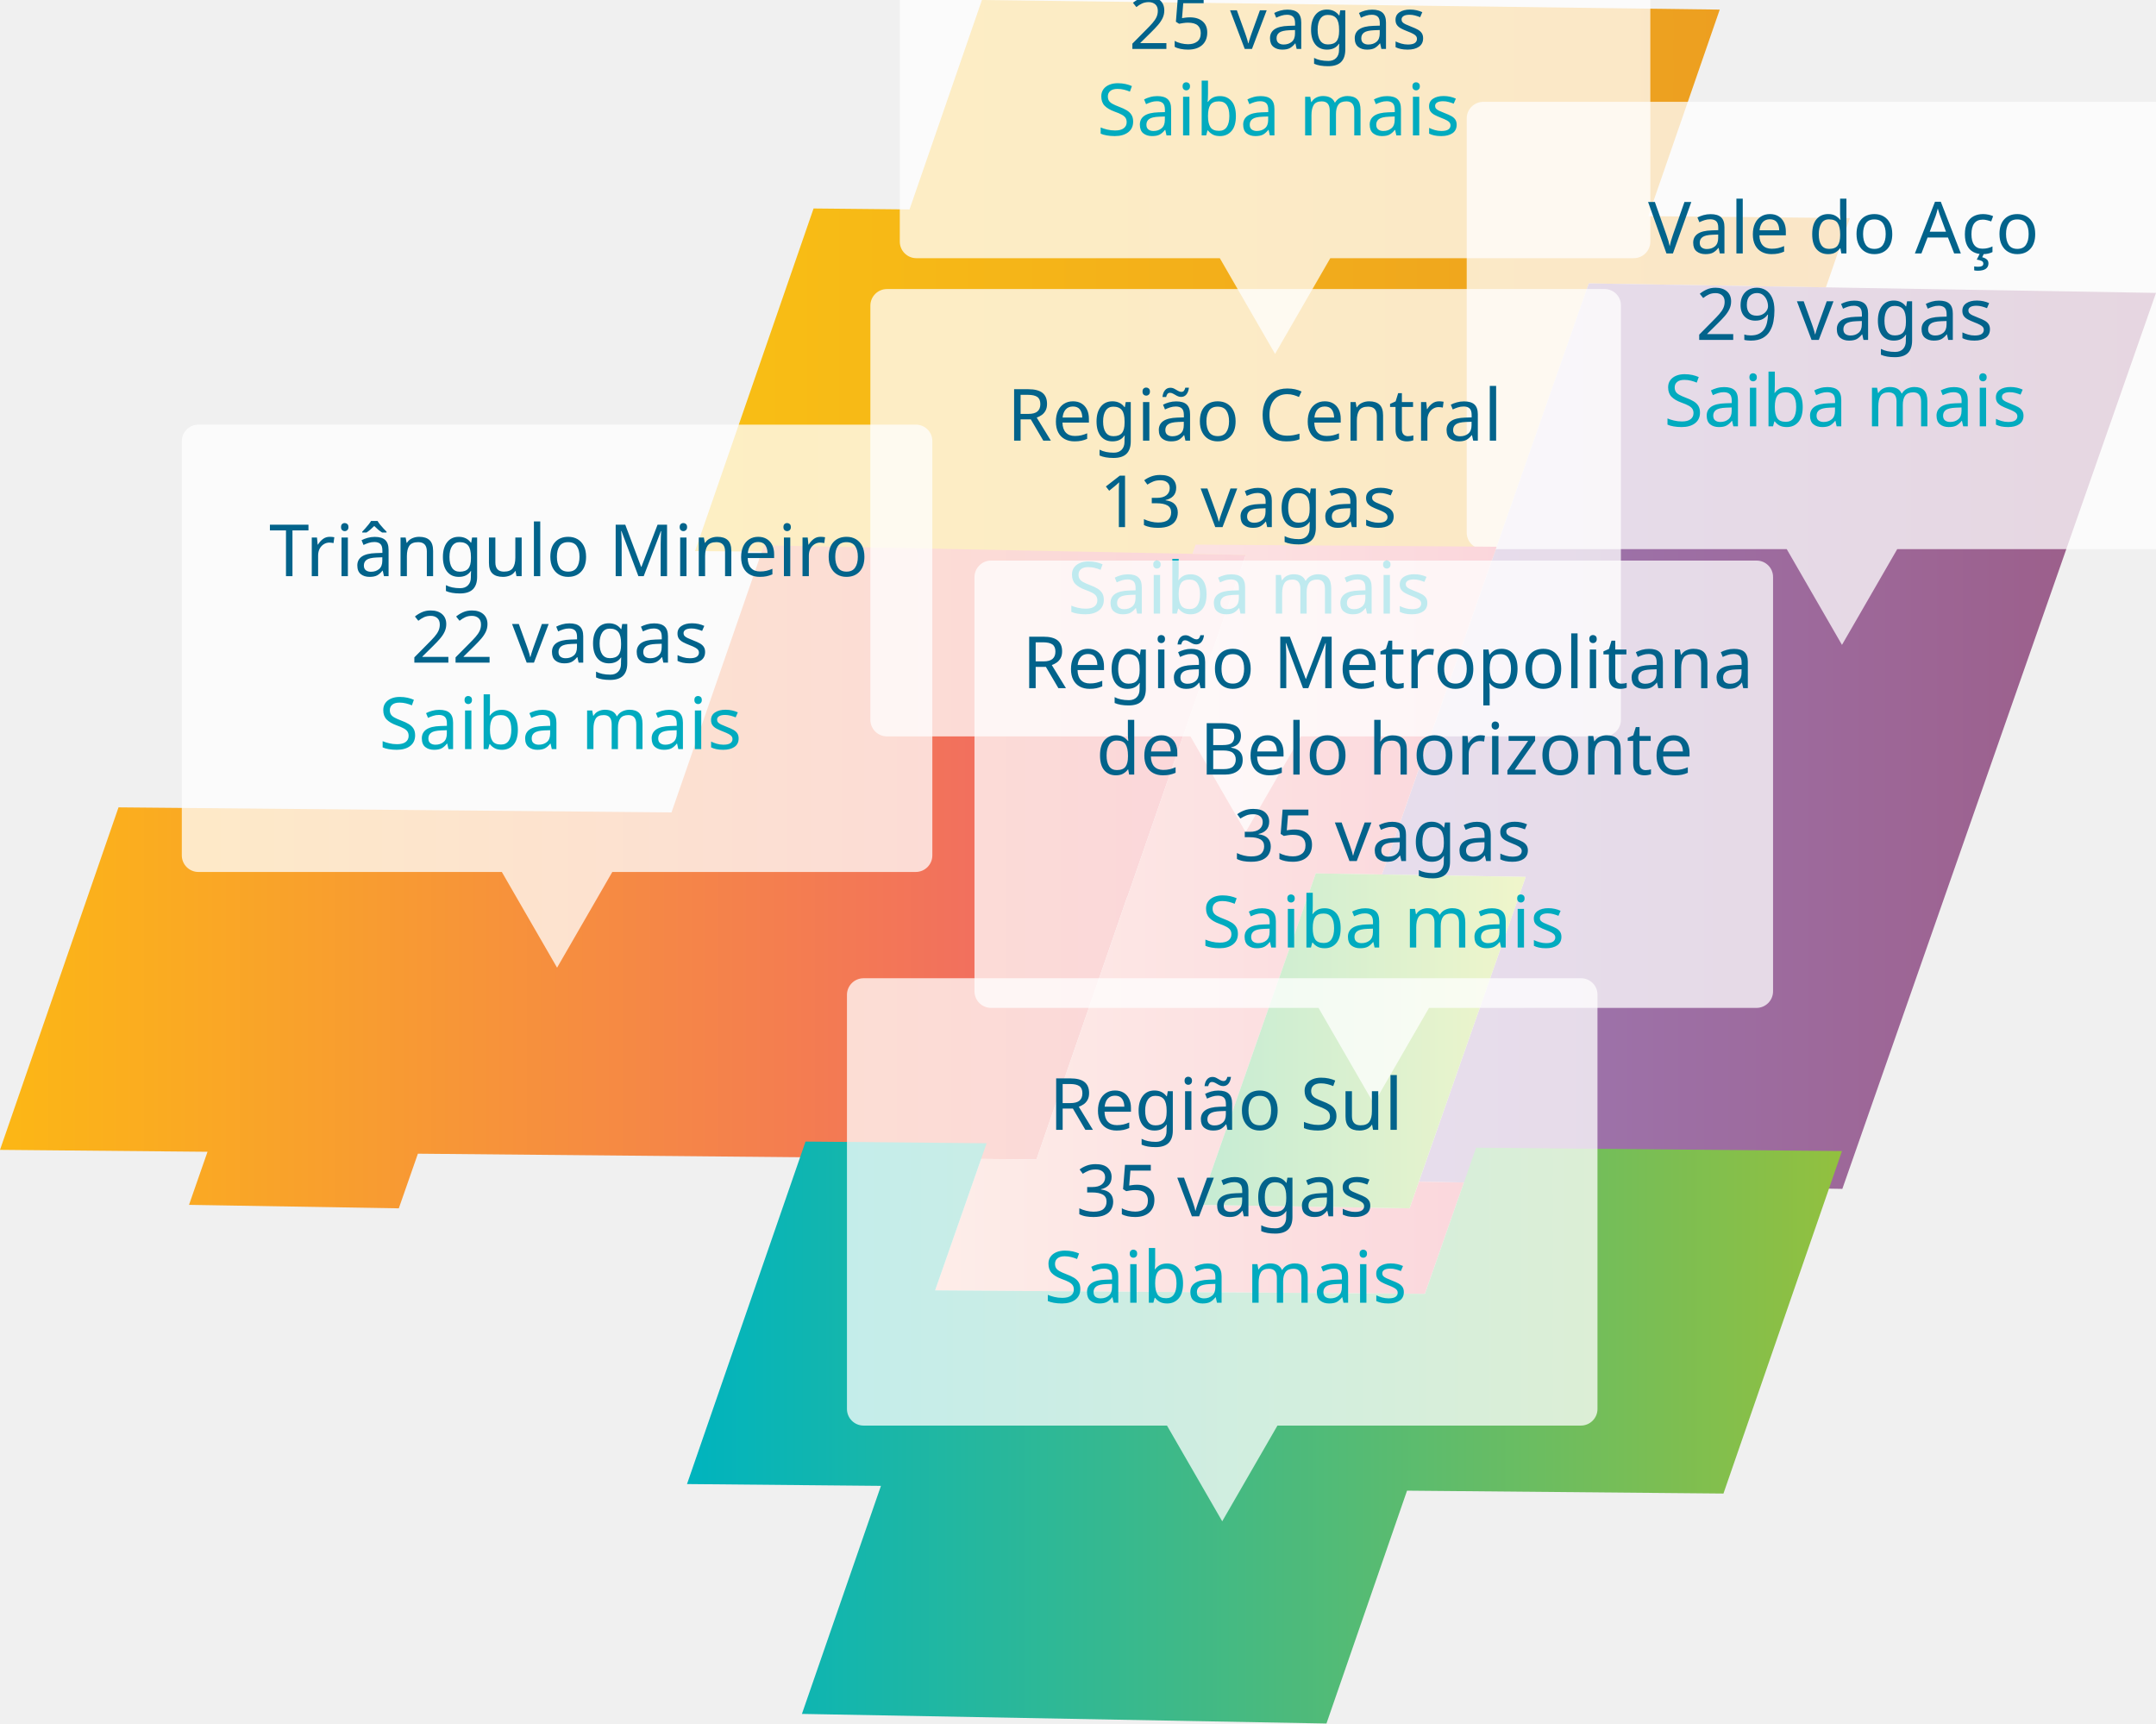
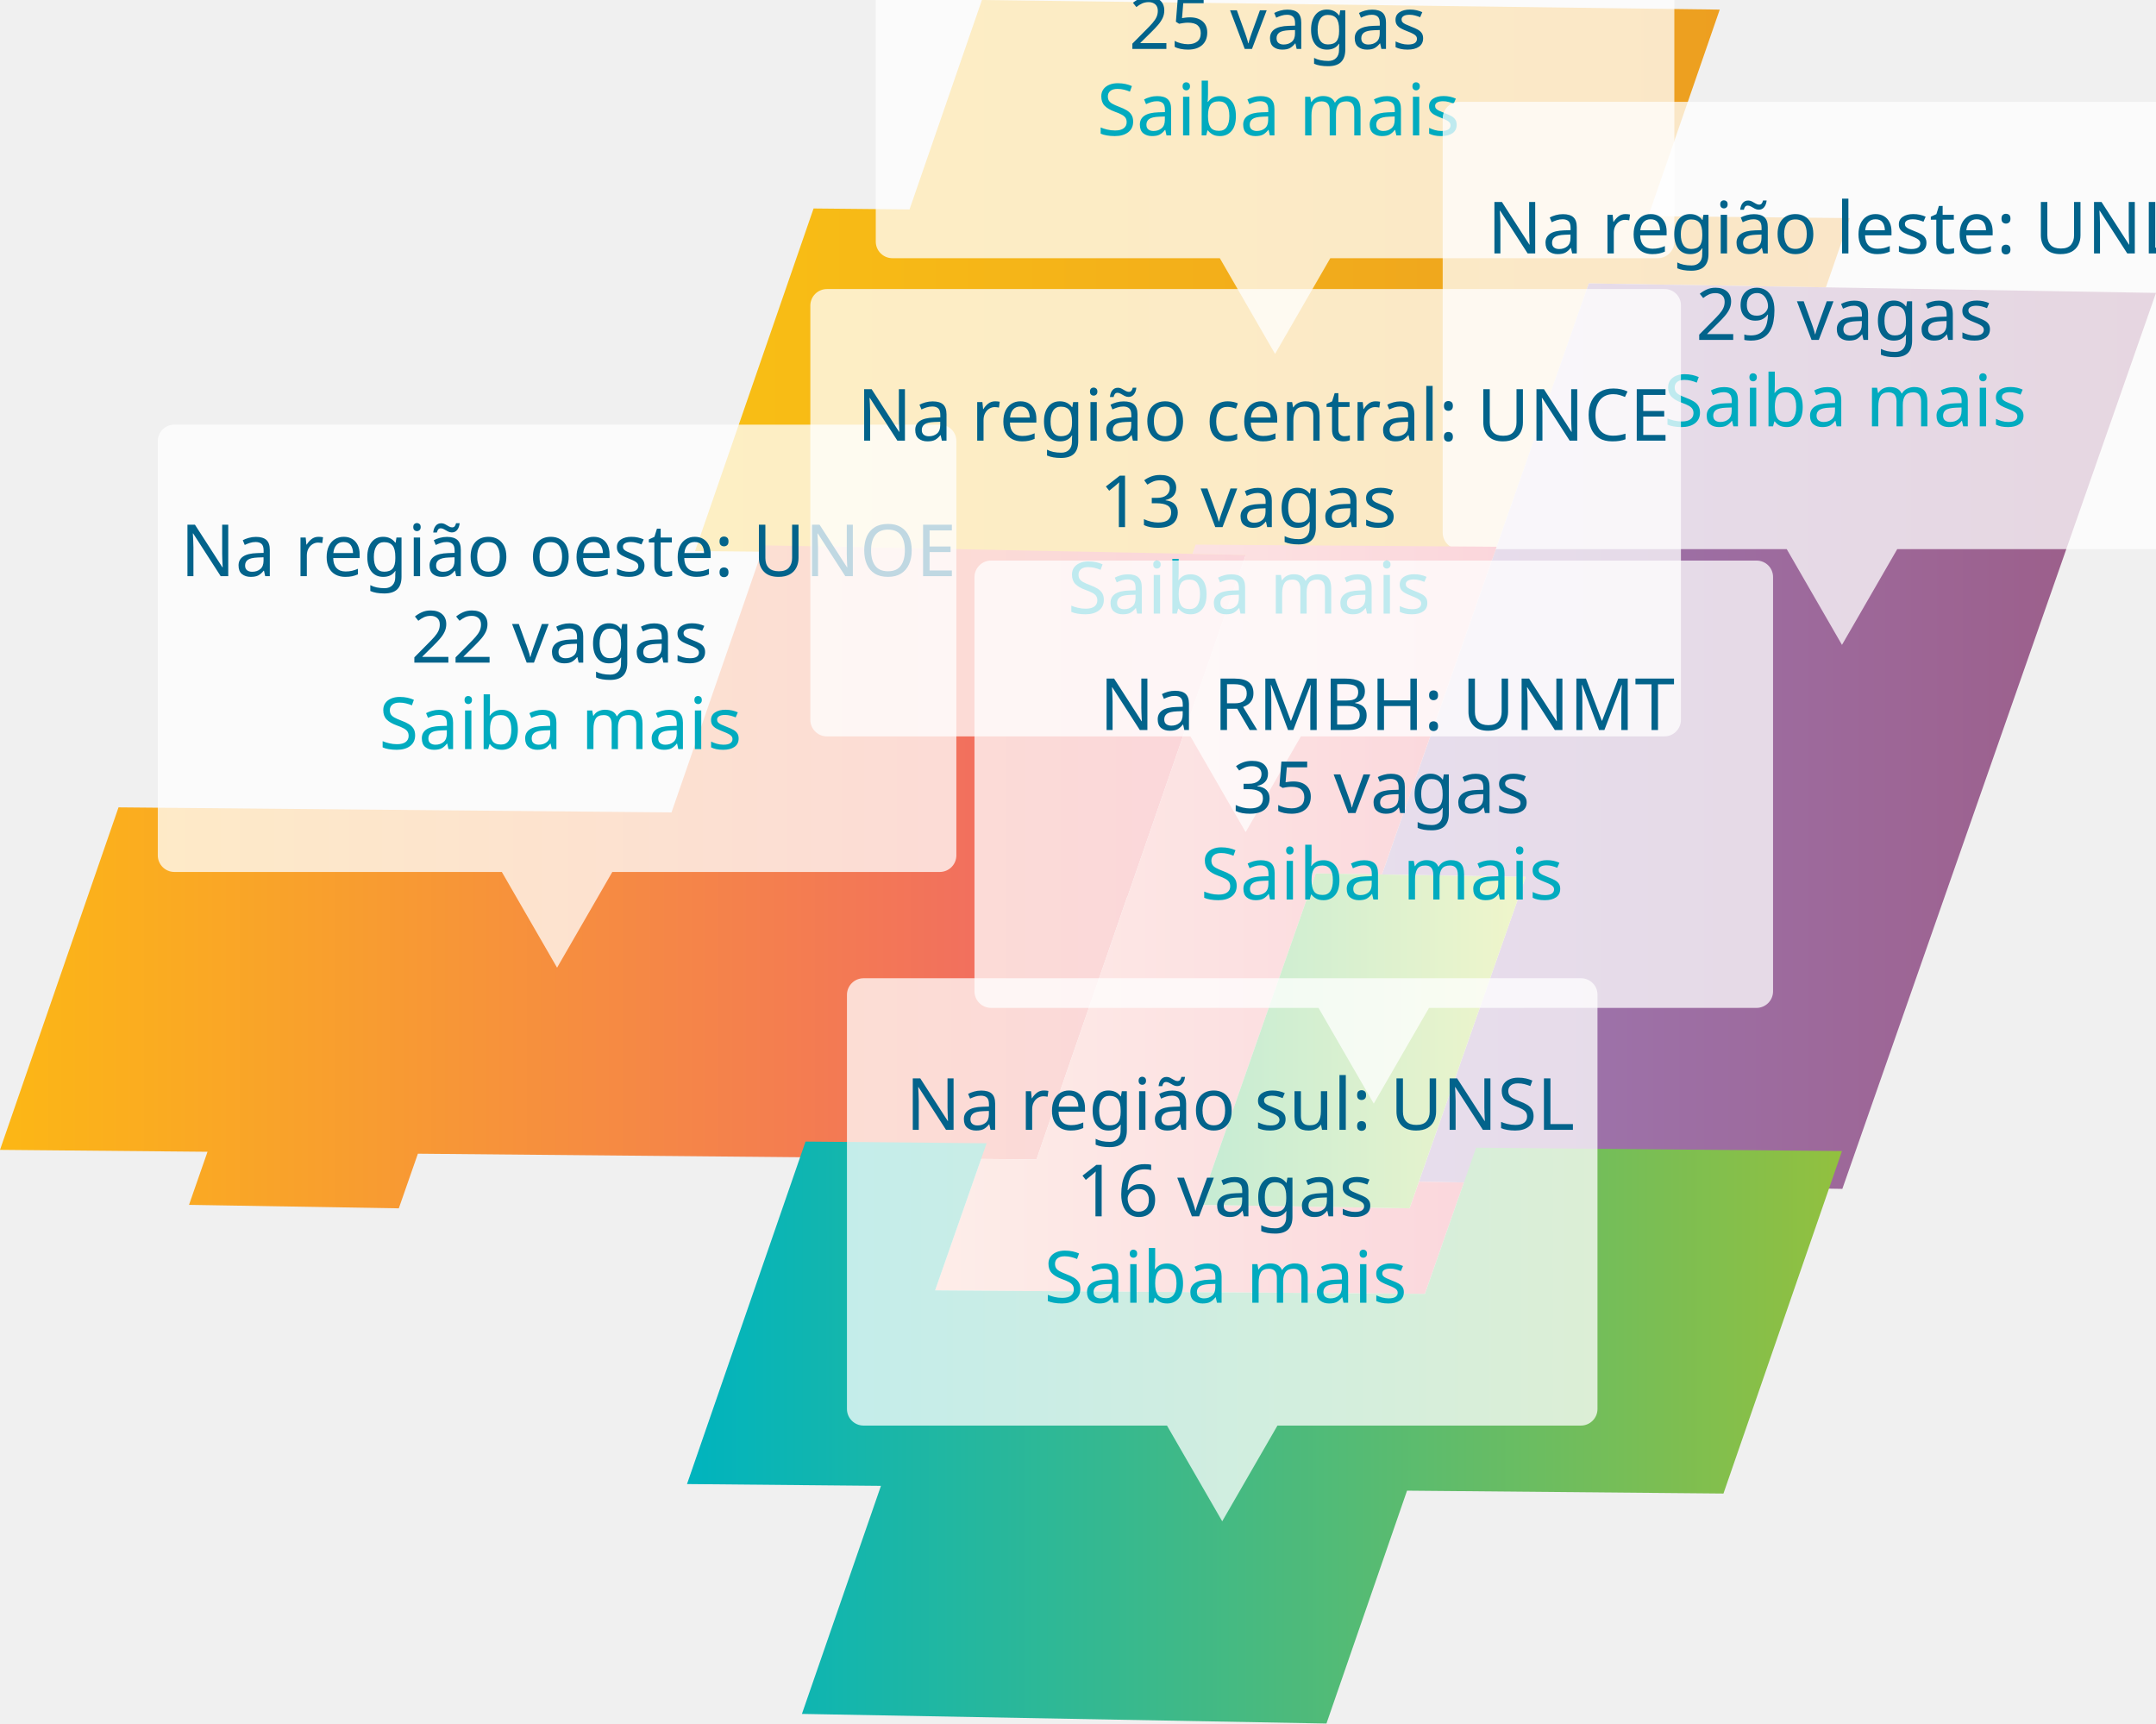
<svg xmlns="http://www.w3.org/2000/svg" version="1.1" id="Layer_1" x="0px" y="0px" viewBox="0 0 1795.4 1435.2" style="enable-background:new 0 0 1795.4 1435.2;" xml:space="preserve">
  <style type="text/css">
	.st0{fill:url(#SVGID_1_);}
- 	.st1{opacity:0.75;fill:#FFFFFF;}
+ 	.st1{opacity:0.75;fill:#FFFFFF;enable-background:new    ;}
	.st2{fill:#02638B;}
- 	.st3{font-family:'Roboto-Bold';}
+ 	.st3{font-family:'ArialMT';}
	.st4{font-size:60px;}
	.st5{fill:#01ABBF;}
	.st6{fill:url(#SVGID_2_);}
	.st7{fill:url(#SVGID_3_);}
	.st8{fill:url(#SVGID_4_);}
	.st9{fill:url(#SVGID_5_);}
	.st10{fill:url(#SVGID_6_);}
</style>
  <g>
-     <linearGradient id="SVGID_1_" gradientUnits="userSpaceOnUse" x1="578.8" y1="232.49" x2="1540.5" y2="232.49">
+     <linearGradient id="SVGID_1_" gradientUnits="userSpaceOnUse" x1="578.8" y1="1203.5" x2="1540.5" y2="1203.5" gradientTransform="matrix(1 0 0 -1 0 1436)">
      <stop offset="0" style="stop-color:#F9BF14" />
      <stop offset="1" style="stop-color:#EB9B22" />
    </linearGradient>
    <polygon class="st0" points="1323.1,236 1520.5,239.3 1540.5,181.6 1372.6,180 1432.1,8 817.7,0 757.4,174.4 677.5,173.6    578.8,458.9 1242.9,465  " />
    <g>
-       <path class="st1" d="M1360.7-157.5H763.1c-7.6,0-13.8,6.2-13.8,13.8v344.9c0,7.6,6.2,13.8,13.8,13.8h252.7l46,79.7l46-79.7h252.7    c7.6,0,13.8-6.2,13.8-13.8v-344.9C1374.5-151.3,1368.3-157.5,1360.7-157.5z" />
-       <text transform="matrix(1 0 0 1 885.5035 -31.2725)">
-         <tspan x="0" y="0" class="st2 st3 st4">Região Norte</tspan>
-         <tspan x="54.6" y="72" class="st2 st3 st4">25 vagas</tspan>
-         <tspan x="28" y="144" class="st5 st3 st4">Saiba mais</tspan>
-       </text>
+       <path class="st1" d="M1380.7-157.5H743.1c-7.6,0-13.8,6.2-13.8,13.8v344.9c0,7.6,6.2,13.8,13.8,13.8h272.7l46,79.7l46-79.7h272.7    c7.6,0,13.8-6.2,13.8-13.8v-344.9C1394.5-151.3,1388.3-157.5,1380.7-157.5z" />
+       <text transform="matrix(1 0 0 1 754.2999 -31.2726)" class="st2 st3 st4">Na região norte: UNNT</text>
+       <text transform="matrix(1 0 0 1 940.1035 40.7275)" class="st2 st3 st4">25 vagas</text>
+       <text transform="matrix(1 0 0 1 913.5035 112.7275)" class="st5 st3 st4">Saiba mais</text>
    </g>
  </g>
  <g>
-     <linearGradient id="SVGID_2_" gradientUnits="userSpaceOnUse" x1="0" y1="705.85" x2="1037.4" y2="705.85" gradientTransform="matrix(1 0 0 -1 0 1436)">
+     <linearGradient id="SVGID_2_" gradientUnits="userSpaceOnUse" x1="0" y1="-205.85" x2="1037.4" y2="-205.85" gradientTransform="matrix(1 0 0 1 0 936)">
      <stop offset="0" style="stop-color:#FCB715" />
      <stop offset="1" style="stop-color:#EF5C72" />
    </linearGradient>
    <polygon class="st6" points="636.2,454.1 559.2,676.5 98.7,672.3 0,957.5 172.8,959.1 157.4,1003.3 332.1,1006.2 348,960.7    863.1,965.5 938.5,747.3 938.7,747.3 1037.4,462.1  " />
    <g>
-       <path class="st1" d="M762.7,353.6H165.2c-7.6,0-13.8,6.2-13.8,13.8v344.9c0,7.6,6.2,13.8,13.8,13.8h252.7l46,79.7l46-79.7h252.7    c7.6,0,13.8-6.2,13.8-13.8V367.4C776.5,359.8,770.3,353.6,762.7,353.6z" />
-       <text transform="matrix(1 0 0 1 224.1712 479.7777)">
-         <tspan x="0" y="0" class="st2 st3 st4">Triângulo Mineiro</tspan>
-         <tspan x="118" y="72" class="st2 st3 st4">22 vagas</tspan>
-         <tspan x="91.4" y="144" class="st5 st3 st4">Saiba mais</tspan>
-       </text>
+       <path class="st1" d="M782.7,353.6H145.2c-7.6,0-13.8,6.2-13.8,13.8v344.9c0,7.6,6.2,13.8,13.8,13.8h272.7l46,79.7l46-79.7h272.7    c7.6,0,13.8-6.2,13.8-13.8V367.4C796.5,359.8,790.3,353.6,782.7,353.6z" />
+       <text transform="matrix(1 0 0 1 150.2823 479.7777)" class="st2 st3 st4">Na região oeste: UNOE</text>
+       <text transform="matrix(1 0 0 1 342.1712 551.7777)" class="st2 st3 st4">22 vagas</text>
+       <text transform="matrix(1 0 0 1 315.5712 623.7777)" class="st5 st3 st4">Saiba mais</text>
    </g>
  </g>
  <g>
-     <linearGradient id="SVGID_3_" gradientUnits="userSpaceOnUse" x1="1150.759" y1="613" x2="1795.4" y2="613">
+     <linearGradient id="SVGID_3_" gradientUnits="userSpaceOnUse" x1="1150.8" y1="823" x2="1795.4" y2="823" gradientTransform="matrix(1 0 0 -1 0 1436)">
      <stop offset="0" style="stop-color:#9E7AB6" />
      <stop offset="1" style="stop-color:#9C5C86" />
    </linearGradient>
    <polygon class="st7" points="1323.1,236 1150.8,728.2 1270.5,730.2 1181.6,984 1534.2,990 1795.4,243.9  " />
    <g>
-       <path class="st1" d="M1832.7,84.8h-597.5c-7.6,0-13.8,6.2-13.8,13.8v344.9c0,7.6,6.2,13.8,13.8,13.8h252.7l46,79.7l46-79.7h252.7    c7.6,0,13.8-6.2,13.8-13.8V98.6C1846.5,91,1840.3,84.8,1832.7,84.8z" />
-       <text transform="matrix(1 0 0 1 1372.43 211.0304)">
-         <tspan x="0" y="0" class="st2 st3 st4">Vale do Aço</tspan>
-         <tspan x="39.7" y="72" class="st2 st3 st4">29 vagas</tspan>
-         <tspan x="13.1" y="144" class="st5 st3 st4">Saiba mais</tspan>
-       </text>
+       <path class="st1" d="M1852.7,84.8h-637.5c-7.6,0-13.8,6.2-13.8,13.8v344.9c0,7.6,6.2,13.8,13.8,13.8h272.7l46,79.7l46-79.7h272.7    c7.6,0,13.8-6.2,13.8-13.8V98.6C1866.5,91,1860.3,84.8,1852.7,84.8z" />
+       <text transform="matrix(1 0 0 1 1238.653 211.0304)" class="st2 st3 st4">Na região leste: UNLE </text>
+       <text transform="matrix(1 0 0 1 1412.13 283.0304)" class="st2 st3 st4">29 vagas</text>
+       <text transform="matrix(1 0 0 1 1385.53 355.0304)" class="st5 st3 st4">Saiba mais</text>
    </g>
  </g>
  <g>
-     <linearGradient id="SVGID_4_" gradientUnits="userSpaceOnUse" x1="778.7" y1="765.45" x2="1246.322" y2="765.45">
+     <linearGradient id="SVGID_4_" gradientUnits="userSpaceOnUse" x1="778.7" y1="670.55" x2="1246.3" y2="670.55" gradientTransform="matrix(1 0 0 -1 0 1436)">
      <stop offset="0" style="stop-color:#FAB8A6" />
      <stop offset="1" style="stop-color:#EF5C72" />
    </linearGradient>
    <polygon class="st8" points="1173.8,1006.2 999.1,1003.3 1095.7,727.3 1150.8,728.2 1246.3,455.3 995.6,453.5 992.9,461.2    1037.4,462.1 938.7,747.3 938.5,747.3 863.1,965.5 817,965.1 778.7,1074.5 1186.6,1077.4 1219.1,984.7 1181.6,984  " />
    <g>
-       <path class="st1" d="M1336.2,240.7H738.6c-7.6,0-13.8,6.2-13.8,13.8v344.9c0,7.6,6.2,13.8,13.8,13.8h252.7l46,79.7l46-79.7h252.7    c7.6,0,13.8-6.2,13.8-13.8V254.5C1350,246.9,1343.8,240.7,1336.2,240.7z" />
-       <text transform="matrix(1 0 0 1 838.6793 366.9415)">
-         <tspan x="0" y="0" class="st2 st3 st4">Região Central</tspan>
-         <tspan x="76.9" y="72" class="st2 st3 st4">13 vagas</tspan>
-         <tspan x="50.4" y="144" class="st5 st3 st4">Saiba mais</tspan>
-       </text>
+       <path class="st1" d="M1386.2,240.7H688.6c-7.6,0-13.8,6.2-13.8,13.8v344.9c0,7.6,6.2,13.8,13.8,13.8h302.7l46,79.7l46-79.7H1386    c7.6,0,13.8-6.2,13.8-13.8V254.5C1400,246.9,1393.8,240.7,1386.2,240.7z" />
+       <text transform="matrix(1 0 0 1 713.8001 366.9415)" class="st2 st3 st4">Na região central: UNCE</text>
+       <text transform="matrix(1 0 0 1 915.5793 438.9415)" class="st2 st3 st4">13 vagas</text>
+       <text transform="matrix(1 0 0 1 889.0793 510.9415)" class="st5 st3 st4">Saiba mais</text>
    </g>
  </g>
  <g>
-     <linearGradient id="SVGID_5_" gradientUnits="userSpaceOnUse" x1="999.1" y1="569.25" x2="1270.5" y2="569.25" gradientTransform="matrix(1 0 0 -1 0 1436)">
+     <linearGradient id="SVGID_5_" gradientUnits="userSpaceOnUse" x1="999.1" y1="-69.25" x2="1270.5" y2="-69.25" gradientTransform="matrix(1 0 0 1 0 936)">
      <stop offset="0" style="stop-color:#19B252" />
      <stop offset="0.997" style="stop-color:#C3D82E" />
    </linearGradient>
    <polygon class="st9" points="1173.8,1006.2 999.1,1003.3 1095.7,727.3 1270.5,730.2  " />
    <g>
      <path class="st1" d="M1462.8,466.8H825.3c-7.6,0-13.8,6.2-13.8,13.8v344.9c0,7.6,6.2,13.8,13.8,13.8H1098l46,79.7l46-79.7h272.7    c7.6,0,13.8-6.2,13.8-13.8V480.6C1476.6,473,1470.4,466.8,1462.8,466.8z" />
-       <text transform="matrix(1 0 0 1 851.2346 573.0222)">
-         <tspan x="0" y="0" class="st2 st3 st4">Região Metropolitana </tspan>
-         <tspan x="61.5" y="72" class="st2 st3 st4">de Belo horizonte</tspan>
-         <tspan x="176.1" y="144" class="st2 st3 st4">35 vagas</tspan>
-         <tspan x="149.5" y="216" class="st5 st3 st4">Saiba mais</tspan>
-       </text>
+       <text transform="matrix(1 0 0 1 915.7003 607.9111)" class="st2 st3 st4">Na RMBH: UNMT</text>
+       <text transform="matrix(1 0 0 1 1026.335 677.0222)" class="st2 st3 st4">35 vagas</text>
+       <text transform="matrix(1 0 0 1 999.7346 749.0222)" class="st5 st3 st4">Saiba mais</text>
    </g>
  </g>
  <g>
-     <linearGradient id="SVGID_6_" gradientUnits="userSpaceOnUse" x1="572.1" y1="1192.9" x2="1533.9" y2="1192.9">
+     <linearGradient id="SVGID_6_" gradientUnits="userSpaceOnUse" x1="572.1" y1="243.1" x2="1533.9" y2="243.1" gradientTransform="matrix(1 0 0 -1 0 1436)">
      <stop offset="1.263790e-03" style="stop-color:#00B4BE" />
      <stop offset="0.999" style="stop-color:#92C03F" />
    </linearGradient>
    <polygon class="st10" points="1229.2,955.7 1186.6,1077.4 778.7,1074.5 821.6,952 670.8,950.6 572.1,1235.8 733.6,1237.3    667.8,1427.2 1104.6,1435.2 1171.7,1241.3 1435.2,1243.7 1533.9,958.5  " />
    <g>
      <path class="st1" d="M1316.6,814.6H719.1c-7.6,0-13.8,6.2-13.8,13.8v344.9c0,7.6,6.2,13.8,13.8,13.8h252.7l46,79.7l46-79.7h252.7    c7.6,0,13.8-6.2,13.8-13.8V828.4C1330.4,820.8,1324.2,814.6,1316.6,814.6z" />
-       <text transform="matrix(1 0 0 1 873.7037 940.828)">
-         <tspan x="0" y="0" class="st2 st3 st4">Região Sul</tspan>
-         <tspan x="22.4" y="72" class="st2 st3 st4">35 vagas</tspan>
-         <tspan x="-4.2" y="144" class="st5 st3 st4">Saiba mais</tspan>
-       </text>
+       <text transform="matrix(1 0 0 1 754.3 940.828)" class="st2 st3 st4">Na região sul: UNSL</text>
+       <text transform="matrix(1 0 0 1 896.1037 1012.828)" class="st2 st3 st4">16 vagas</text>
+       <text transform="matrix(1 0 0 1 869.5037 1084.828)" class="st5 st3 st4">Saiba mais</text>
    </g>
  </g>
</svg>
